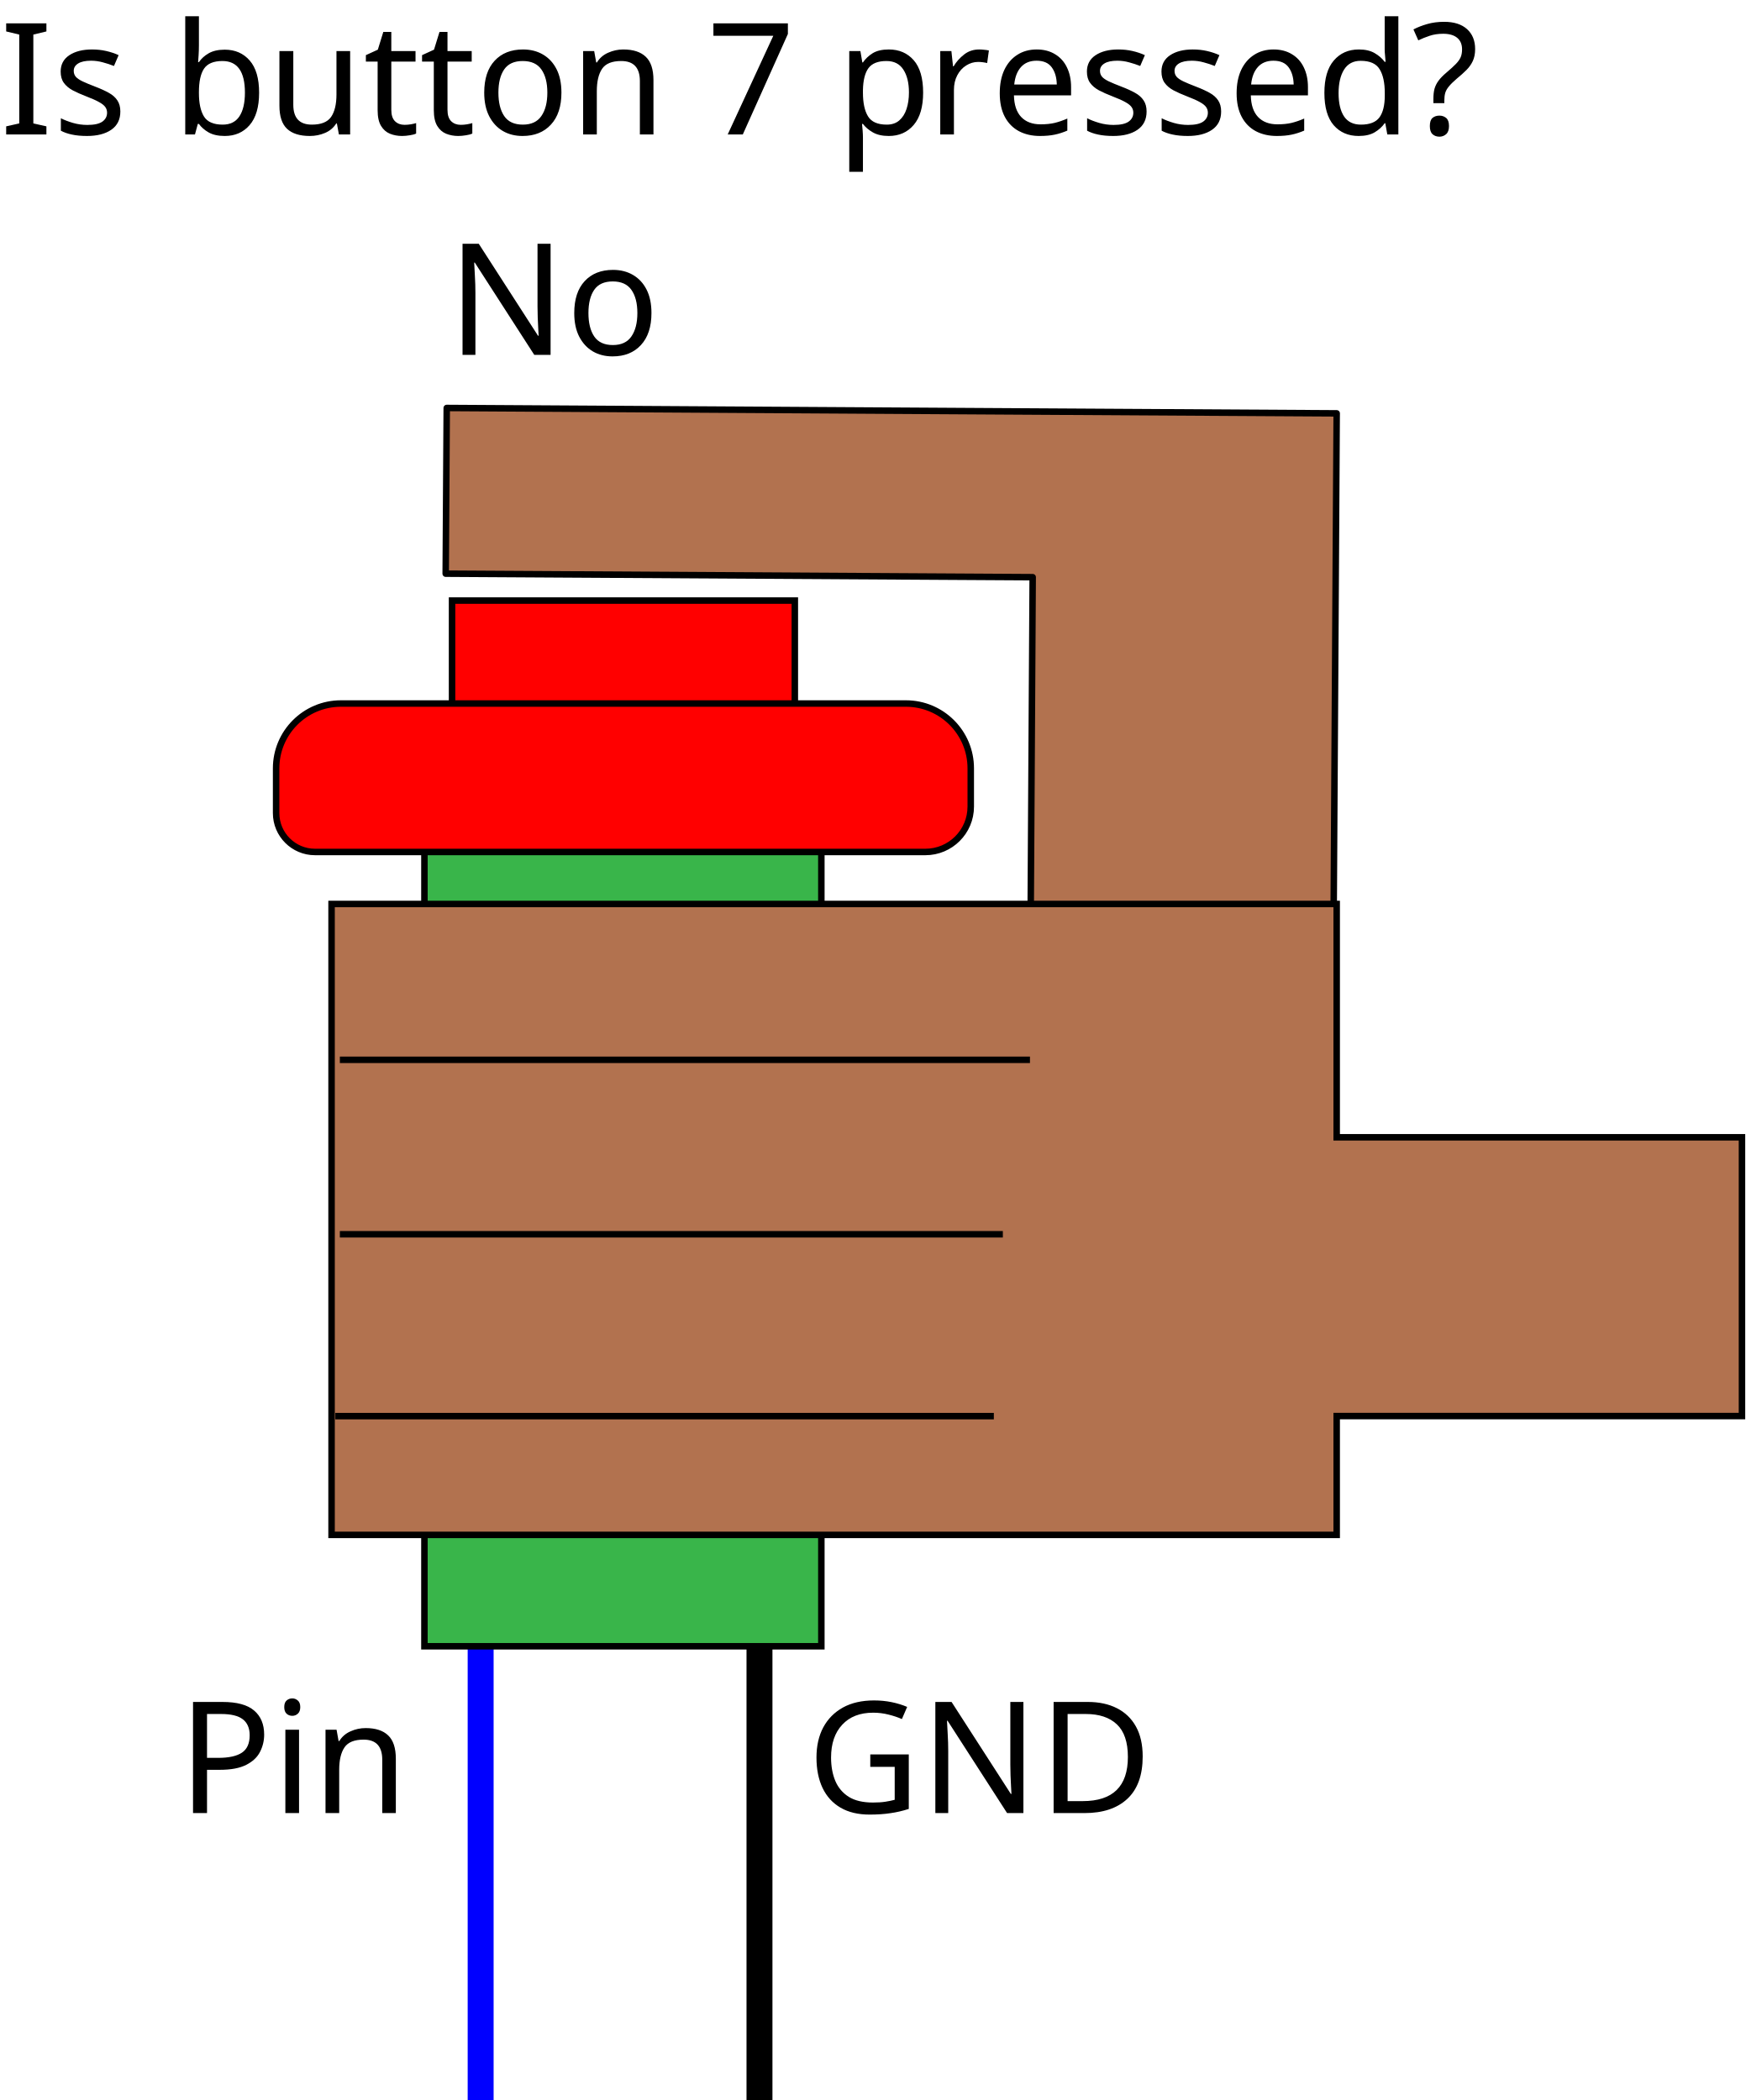
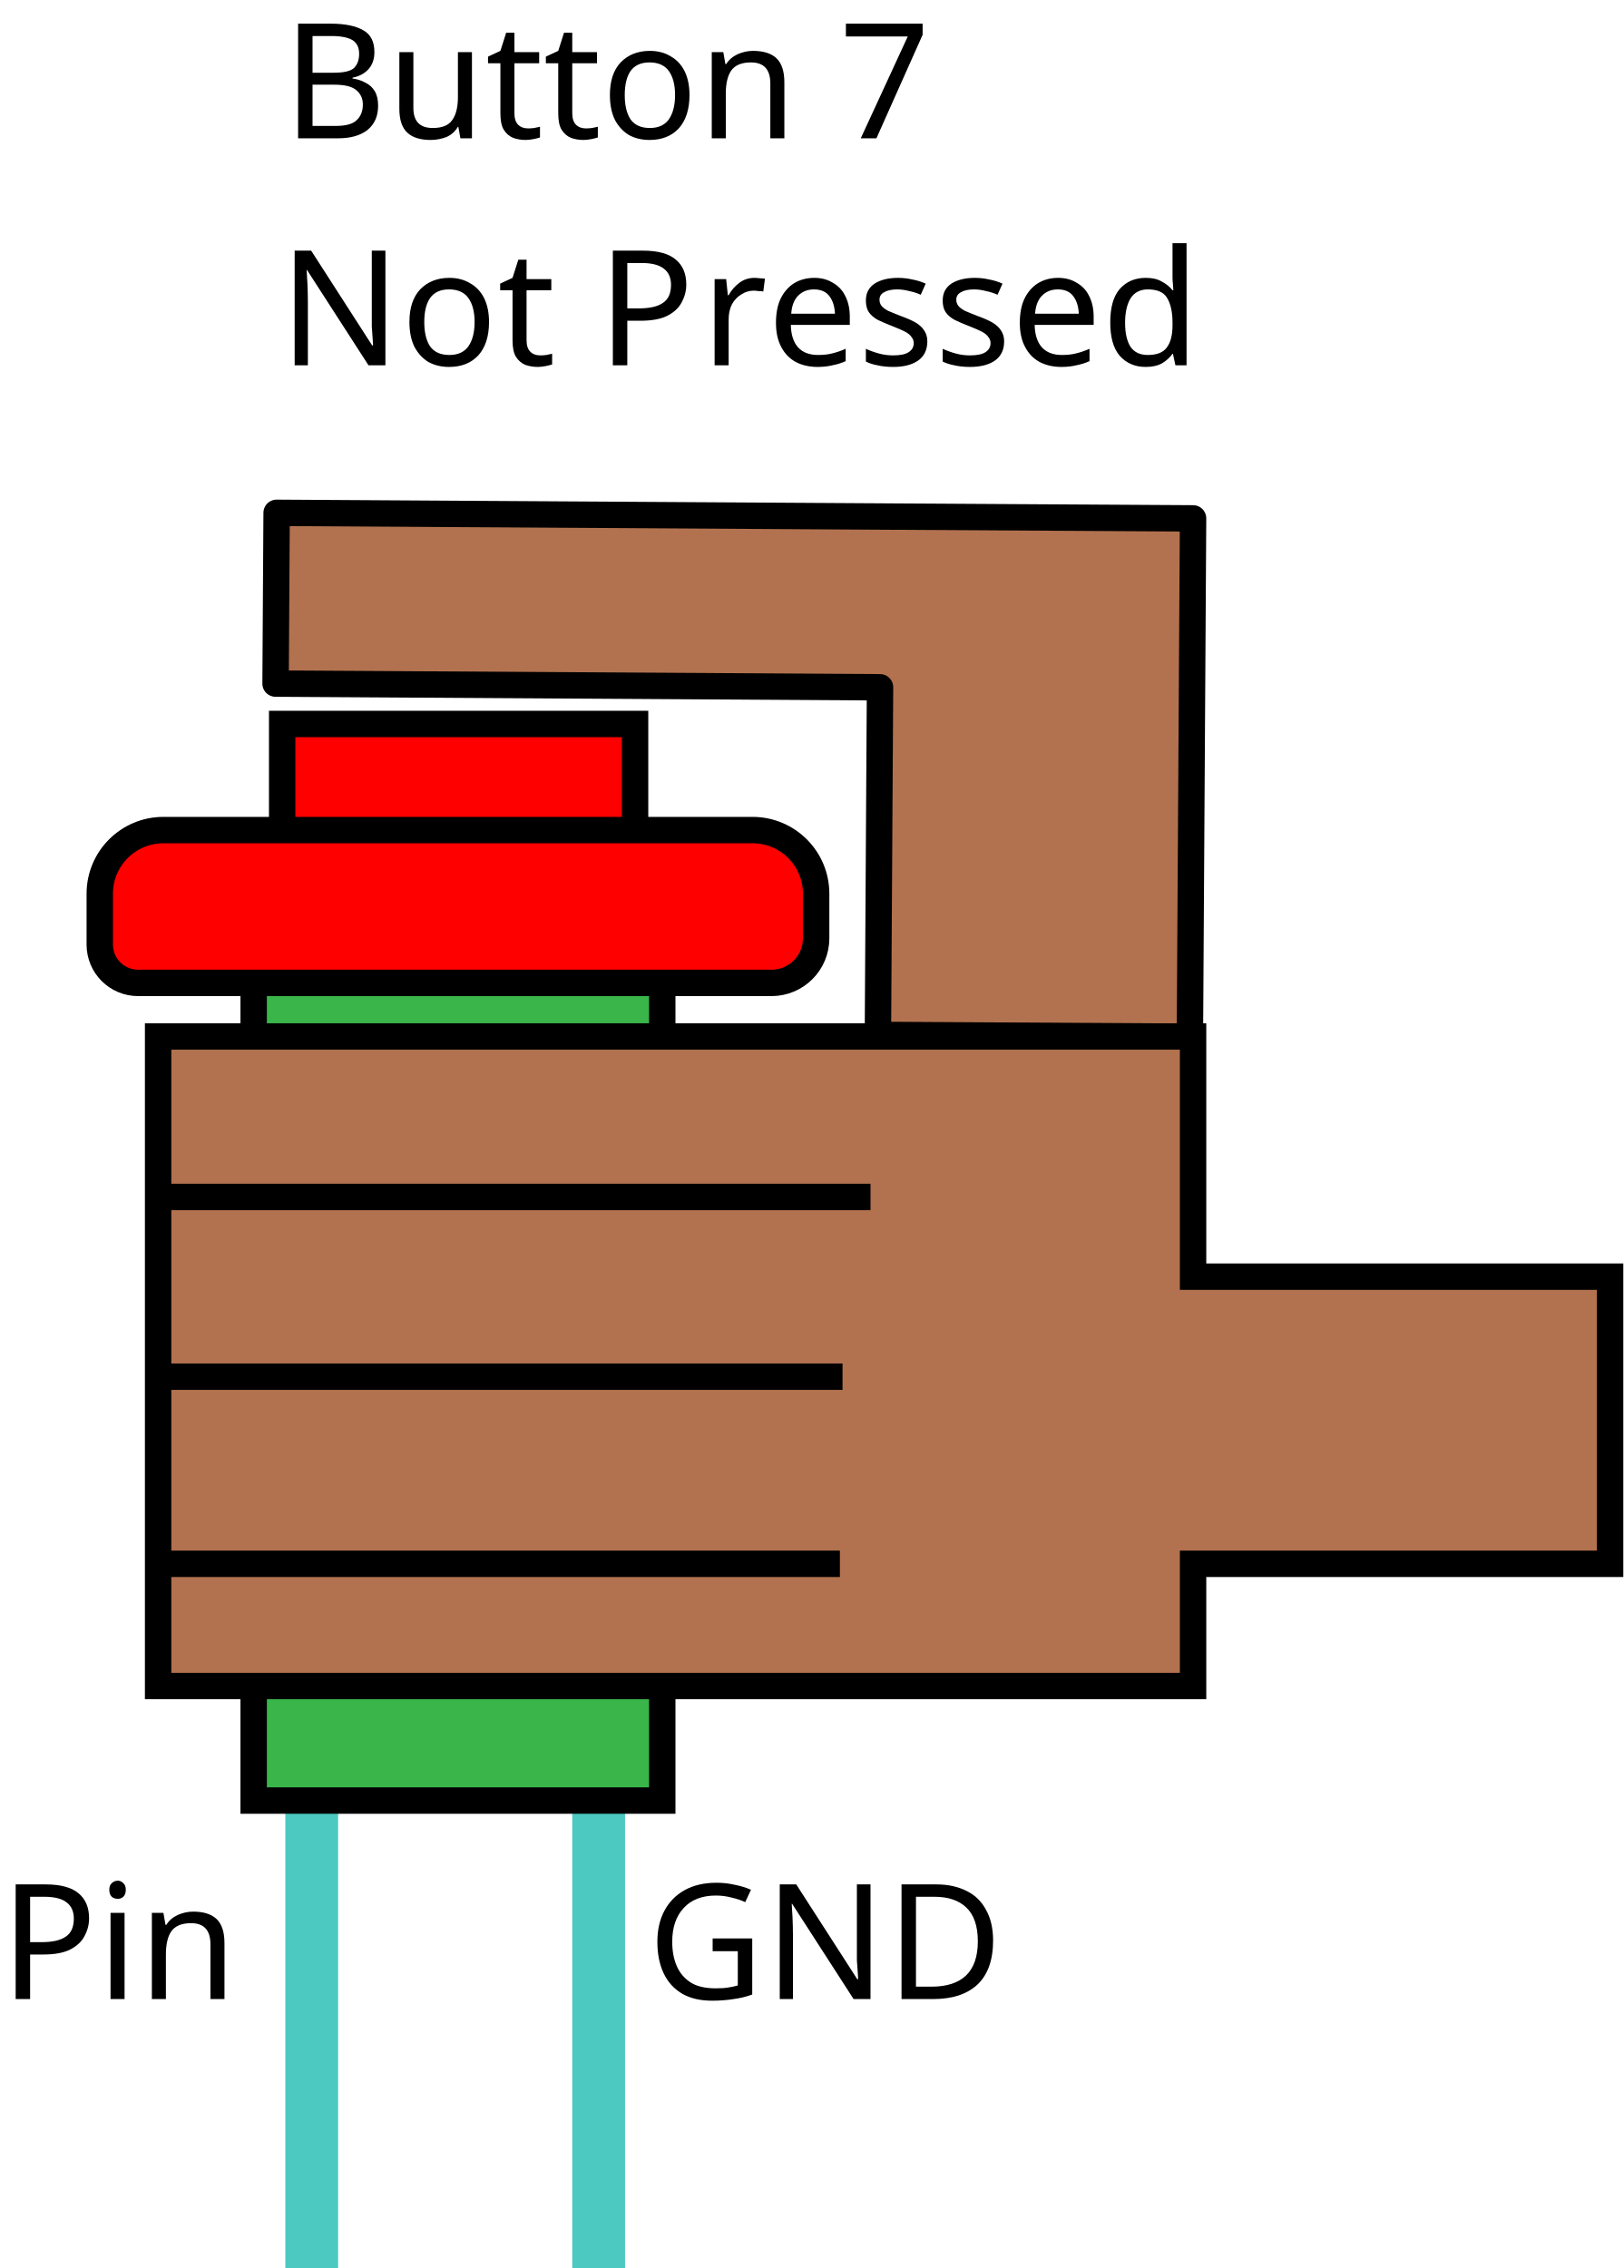
- <svg xmlns="http://www.w3.org/2000/svg" width="269.13" height="323.93" viewBox="0 0 269.13 323.93">
+ <svg xmlns="http://www.w3.org/2000/svg" width="61.5" height="85.93" viewBox="0 0 61.5 85.93">
  <g id="Layer_1" data-name="Layer 1">
-     <path d="M254,224.39" transform="translate(-31.88 -21.07)" style="fill: none;stroke: #000;stroke-miterlimit: 10" />
-     <text transform="translate(0 20.74)" style="font-size: 24px;font-family: ArialRoundedMTBold, Arial Rounded MT Bold">Is <tspan x="26.52" y="0" style="letter-spacing: -0.013em">b</tspan>
-       <tspan x="41.2" y="0">utton 7 p</tspan>
-       <tspan x="142.95" y="0" style="letter-spacing: -0.025em">r</tspan>
-       <tspan x="152.86" y="0">essed?</tspan>
+     <path d="M62.56,58.49" transform="translate(-13.32 -3.07)" fill="none" stroke="#000" stroke-miterlimit="10" />
+     <text id="BUTTON_TEXT" transform="translate(10.7 5.24)" font-size="6.07" font-family="ArialRoundedMTBold, Arial Rounded MT Bold">Button 7 </text>
+     <text id="PRESSED_STATE" transform="translate(10.57 13.84)" font-size="6.07" font-family="ArialRoundedMTBold, Arial Rounded MT Bold">Not P<tspan x="15.99" y="0" letter-spacing="-0.02em">r</tspan>
+       <tspan x="18.5" y="0">essed</tspan>
    </text>
-     <text transform="translate(69 54.74)" style="font-size: 24px;font-family: ArialRoundedMTBold, Arial Rounded MT Bold">No</text>
-     <line x1="74.12" y1="253.93" x2="74.12" y2="323.93" style="fill: none;stroke: blue;stroke-miterlimit: 10;stroke-width: 4px" />
-     <line x1="117.12" y1="253.93" x2="117.12" y2="323.93" style="fill: none;stroke: #000;stroke-miterlimit: 10;stroke-width: 4px" />
-     <text transform="translate(124.44 279.67)" style="font-size: 24px;font-family: ArialRoundedMTBold, Arial Rounded MT Bold">GND</text>
-     <text transform="translate(27.44 279.67)" style="font-size: 24px;font-family: ArialRoundedMTBold, Arial Rounded MT Bold">Pin</text>
+     <line id="PIN_WIRE" x1="11.81" y1="68.23" x2="11.81" y2="85.93" fill="none" stroke="#4cc9c0" stroke-miterlimit="10" stroke-width="2" />
+     <line id="GND_WIRE" x1="22.68" y1="68.23" x2="22.68" y2="85.93" fill="none" stroke="#4cc9c0" stroke-miterlimit="10" stroke-width="2" />
+     <text transform="translate(24.53 75.74)" font-size="6.07" font-family="ArialRoundedMTBold, Arial Rounded MT Bold">GND</text>
+     <text transform="translate(0 75.74)" font-size="6.07" font-family="ArialRoundedMTBold, Arial Rounded MT Bold">Pin</text>
  </g>
  <g id="button">
-     <rect x="65.45" y="123.41" width="61.21" height="130.53" style="fill: #39b54a;stroke: #000;stroke-miterlimit: 10" />
-     <rect x="69.71" y="92.64" width="52.86" height="20.61" style="fill: red;stroke: #000;stroke-miterlimit: 10" />
-     <path d="M52.58,108.52H139.7a10,10,0,0,1,10,10v5.9a7,7,0,0,1-7,7H48.58a6,6,0,0,1-6-6v-6.9A10,10,0,0,1,52.58,108.52Z" style="fill: red;stroke: #000;stroke-miterlimit: 10" />
+     <rect x="9.61" y="35.21" width="15.48" height="33.01" fill="#39b54a" stroke="#000" stroke-miterlimit="10" />
+     <rect x="10.69" y="27.43" width="13.37" height="5.21" fill="red" stroke="#000" stroke-miterlimit="10" />
+     <path d="M6.24,31.45H28.51a2.41,2.41,0,0,1,2.41,2.41v1.69a1.69,1.69,0,0,1-1.69,1.69h-24a1.45,1.45,0,0,1-1.45-1.45V33.86a2.41,2.41,0,0,1,2.41-2.41Z" fill="red" stroke="#000" stroke-miterlimit="10" />
  </g>
  <g id="Hand">
-     <polygon id="thumb" points="159.41 63.48 68.89 62.93 68.73 88.49 159.25 89.03 158.94 141.13 205.66 141.41 206.13 63.76 159.41 63.48" style="fill: #b2724f;stroke: #000;stroke-linecap: round;stroke-linejoin: round" />
-     <polygon points="268.63 175.43 206.13 175.43 206.13 139.44 51.13 139.44 51.13 236.76 206.13 236.76 206.13 218.43 268.63 218.43 268.63 175.43" style="fill: #b2724f;stroke: #000;stroke-miterlimit: 10" />
-     <line x1="51.71" y1="218.44" x2="153.26" y2="218.44" style="fill: none;stroke: #000;stroke-miterlimit: 10" />
-     <line x1="52.41" y1="190.39" x2="154.65" y2="190.39" style="fill: none;stroke: #000;stroke-miterlimit: 10" />
-     <line x1="52.41" y1="163.48" x2="158.83" y2="163.48" style="fill: none;stroke: #000;stroke-miterlimit: 10" />
+     <polygon id="thumb" points="33.38 19.57 10.48 19.43 10.44 25.9 33.34 26.04 33.26 39.21 45.08 39.28 45.2 19.64 33.38 19.57" fill="#b2724f" stroke="#000" stroke-linecap="round" stroke-linejoin="round" />
+     <polygon points="61 48.37 45.2 48.37 45.2 39.27 5.99 39.27 5.99 63.88 45.2 63.88 45.2 59.25 61 59.25 61 48.37" fill="#b2724f" stroke="#000" stroke-miterlimit="10" />
+     <line x1="6.14" y1="59.25" x2="31.82" y2="59.25" fill="none" stroke="#000" stroke-miterlimit="10" />
+     <line x1="6.06" y1="52.16" x2="31.92" y2="52.16" fill="none" stroke="#000" stroke-miterlimit="10" />
+     <line x1="6.06" y1="45.35" x2="32.98" y2="45.35" fill="none" stroke="#000" stroke-miterlimit="10" />
  </g>
</svg>
